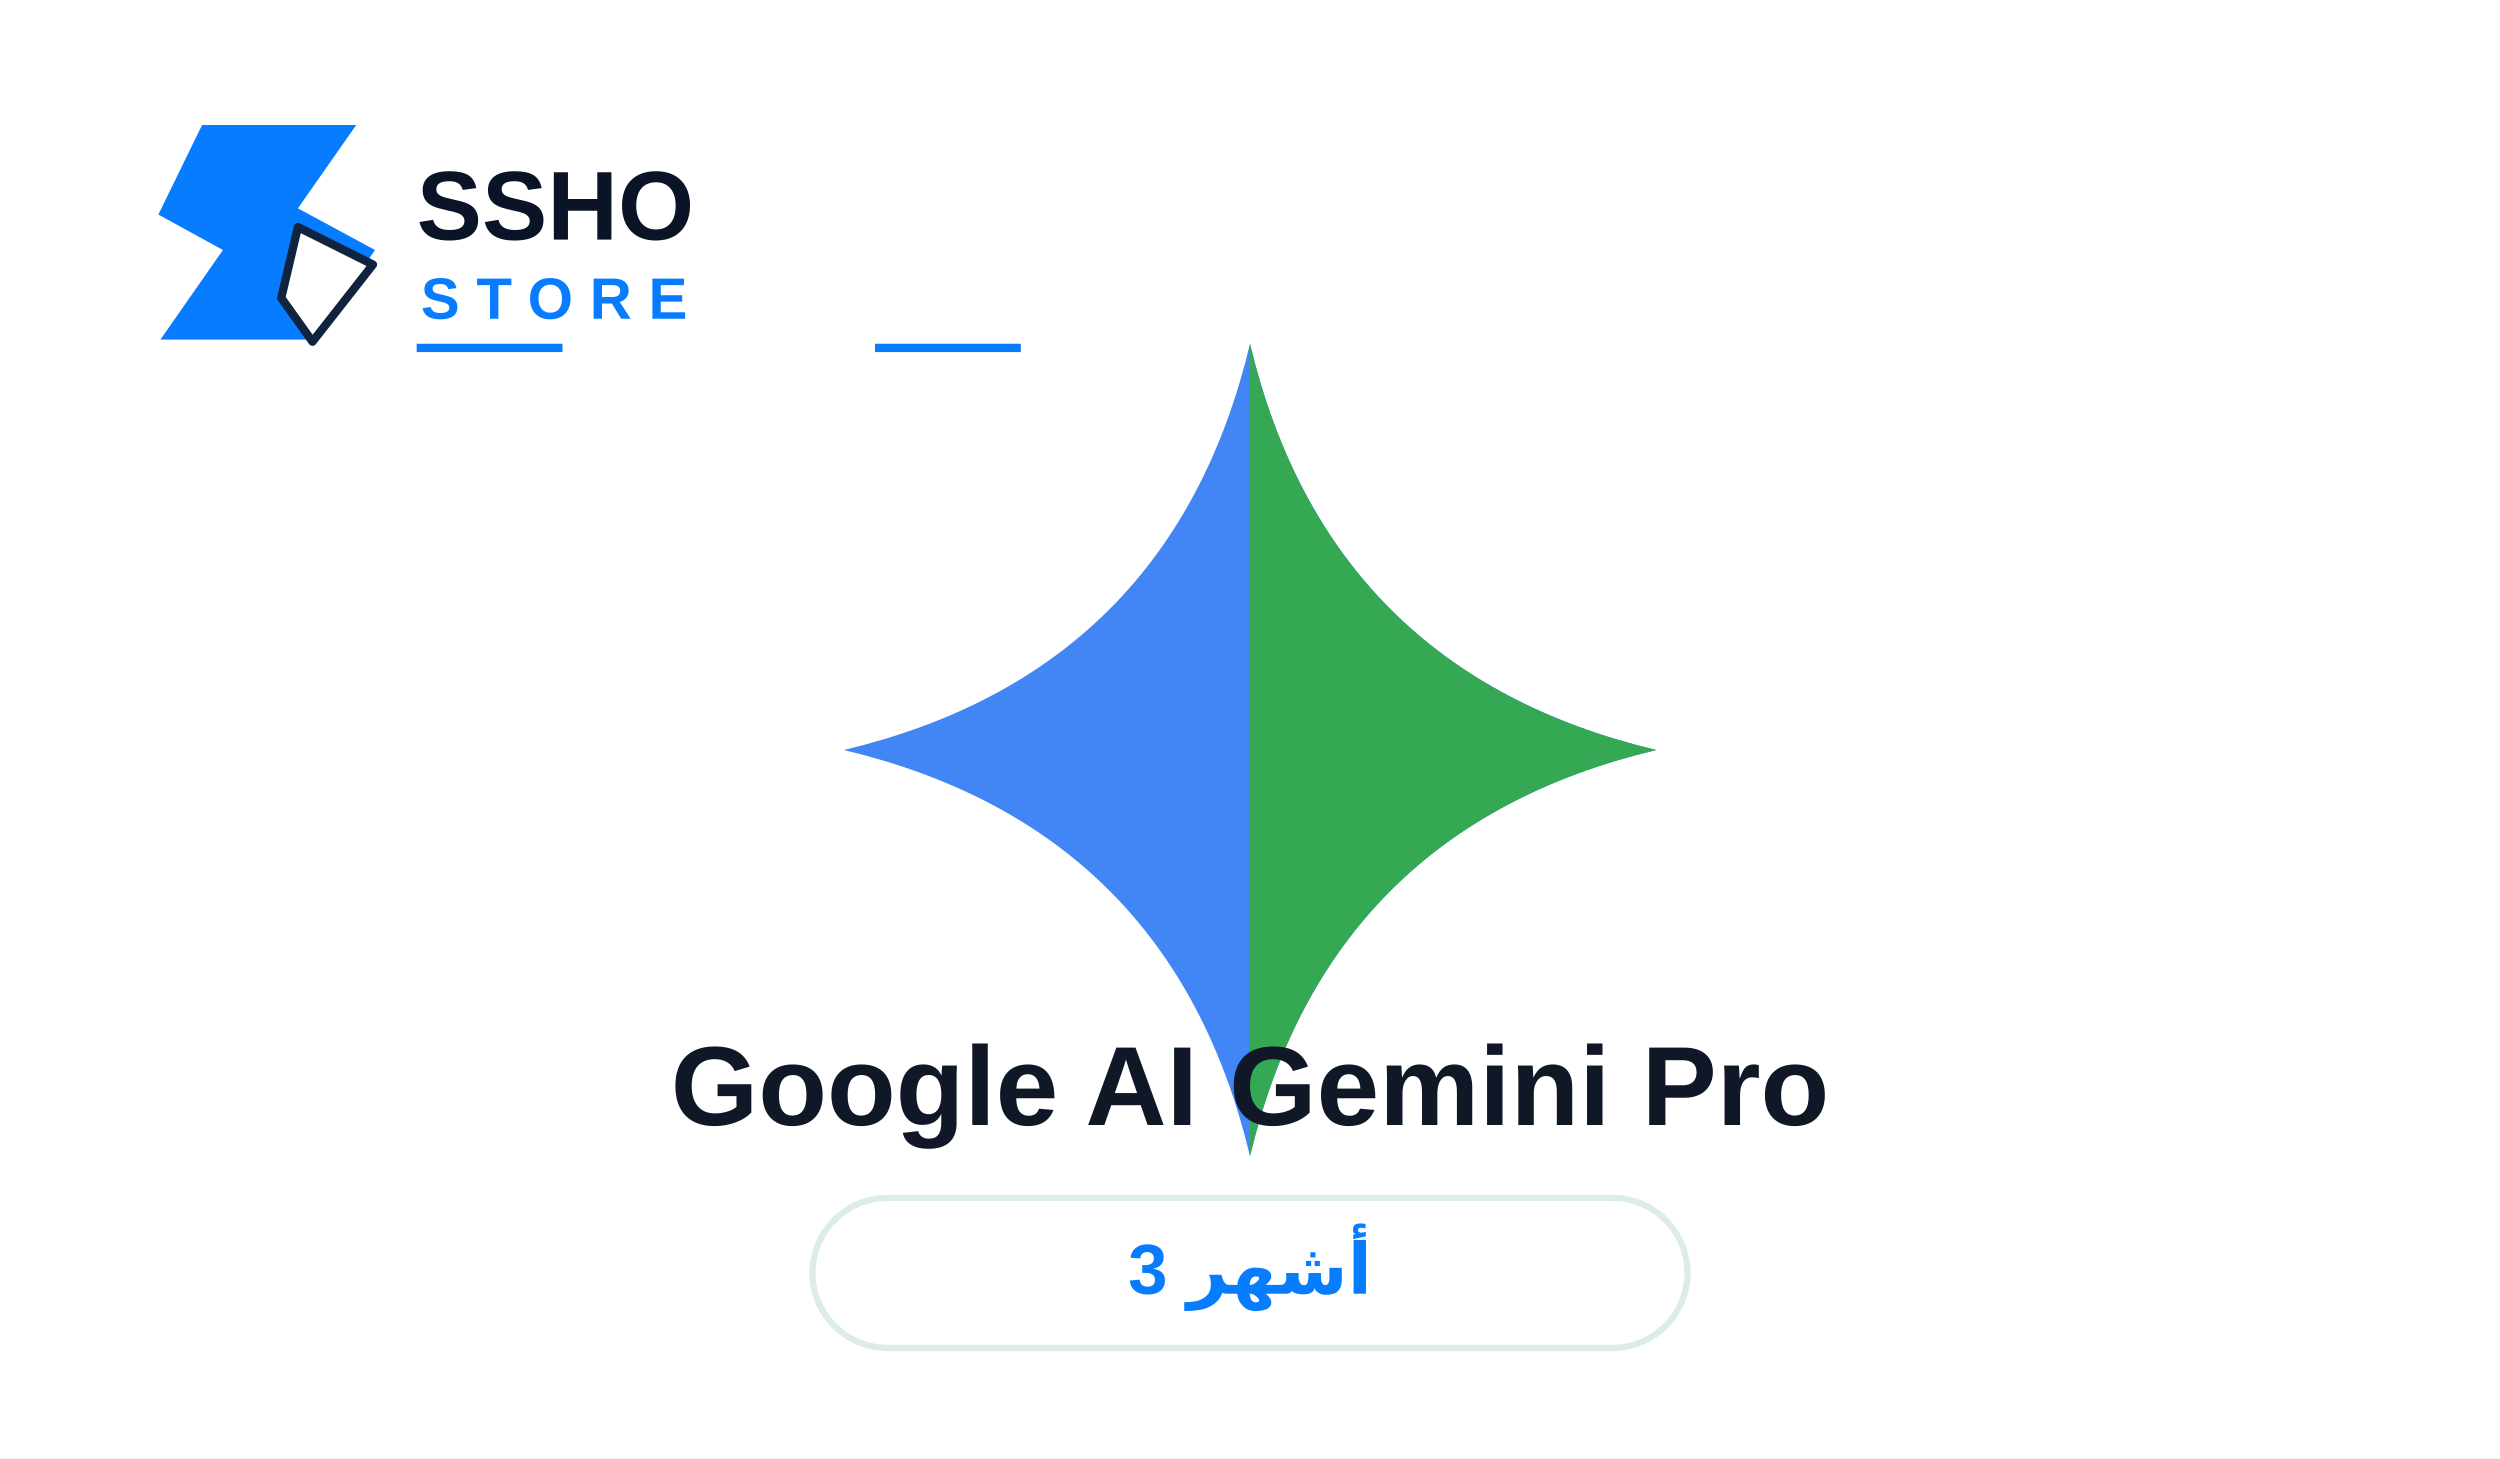
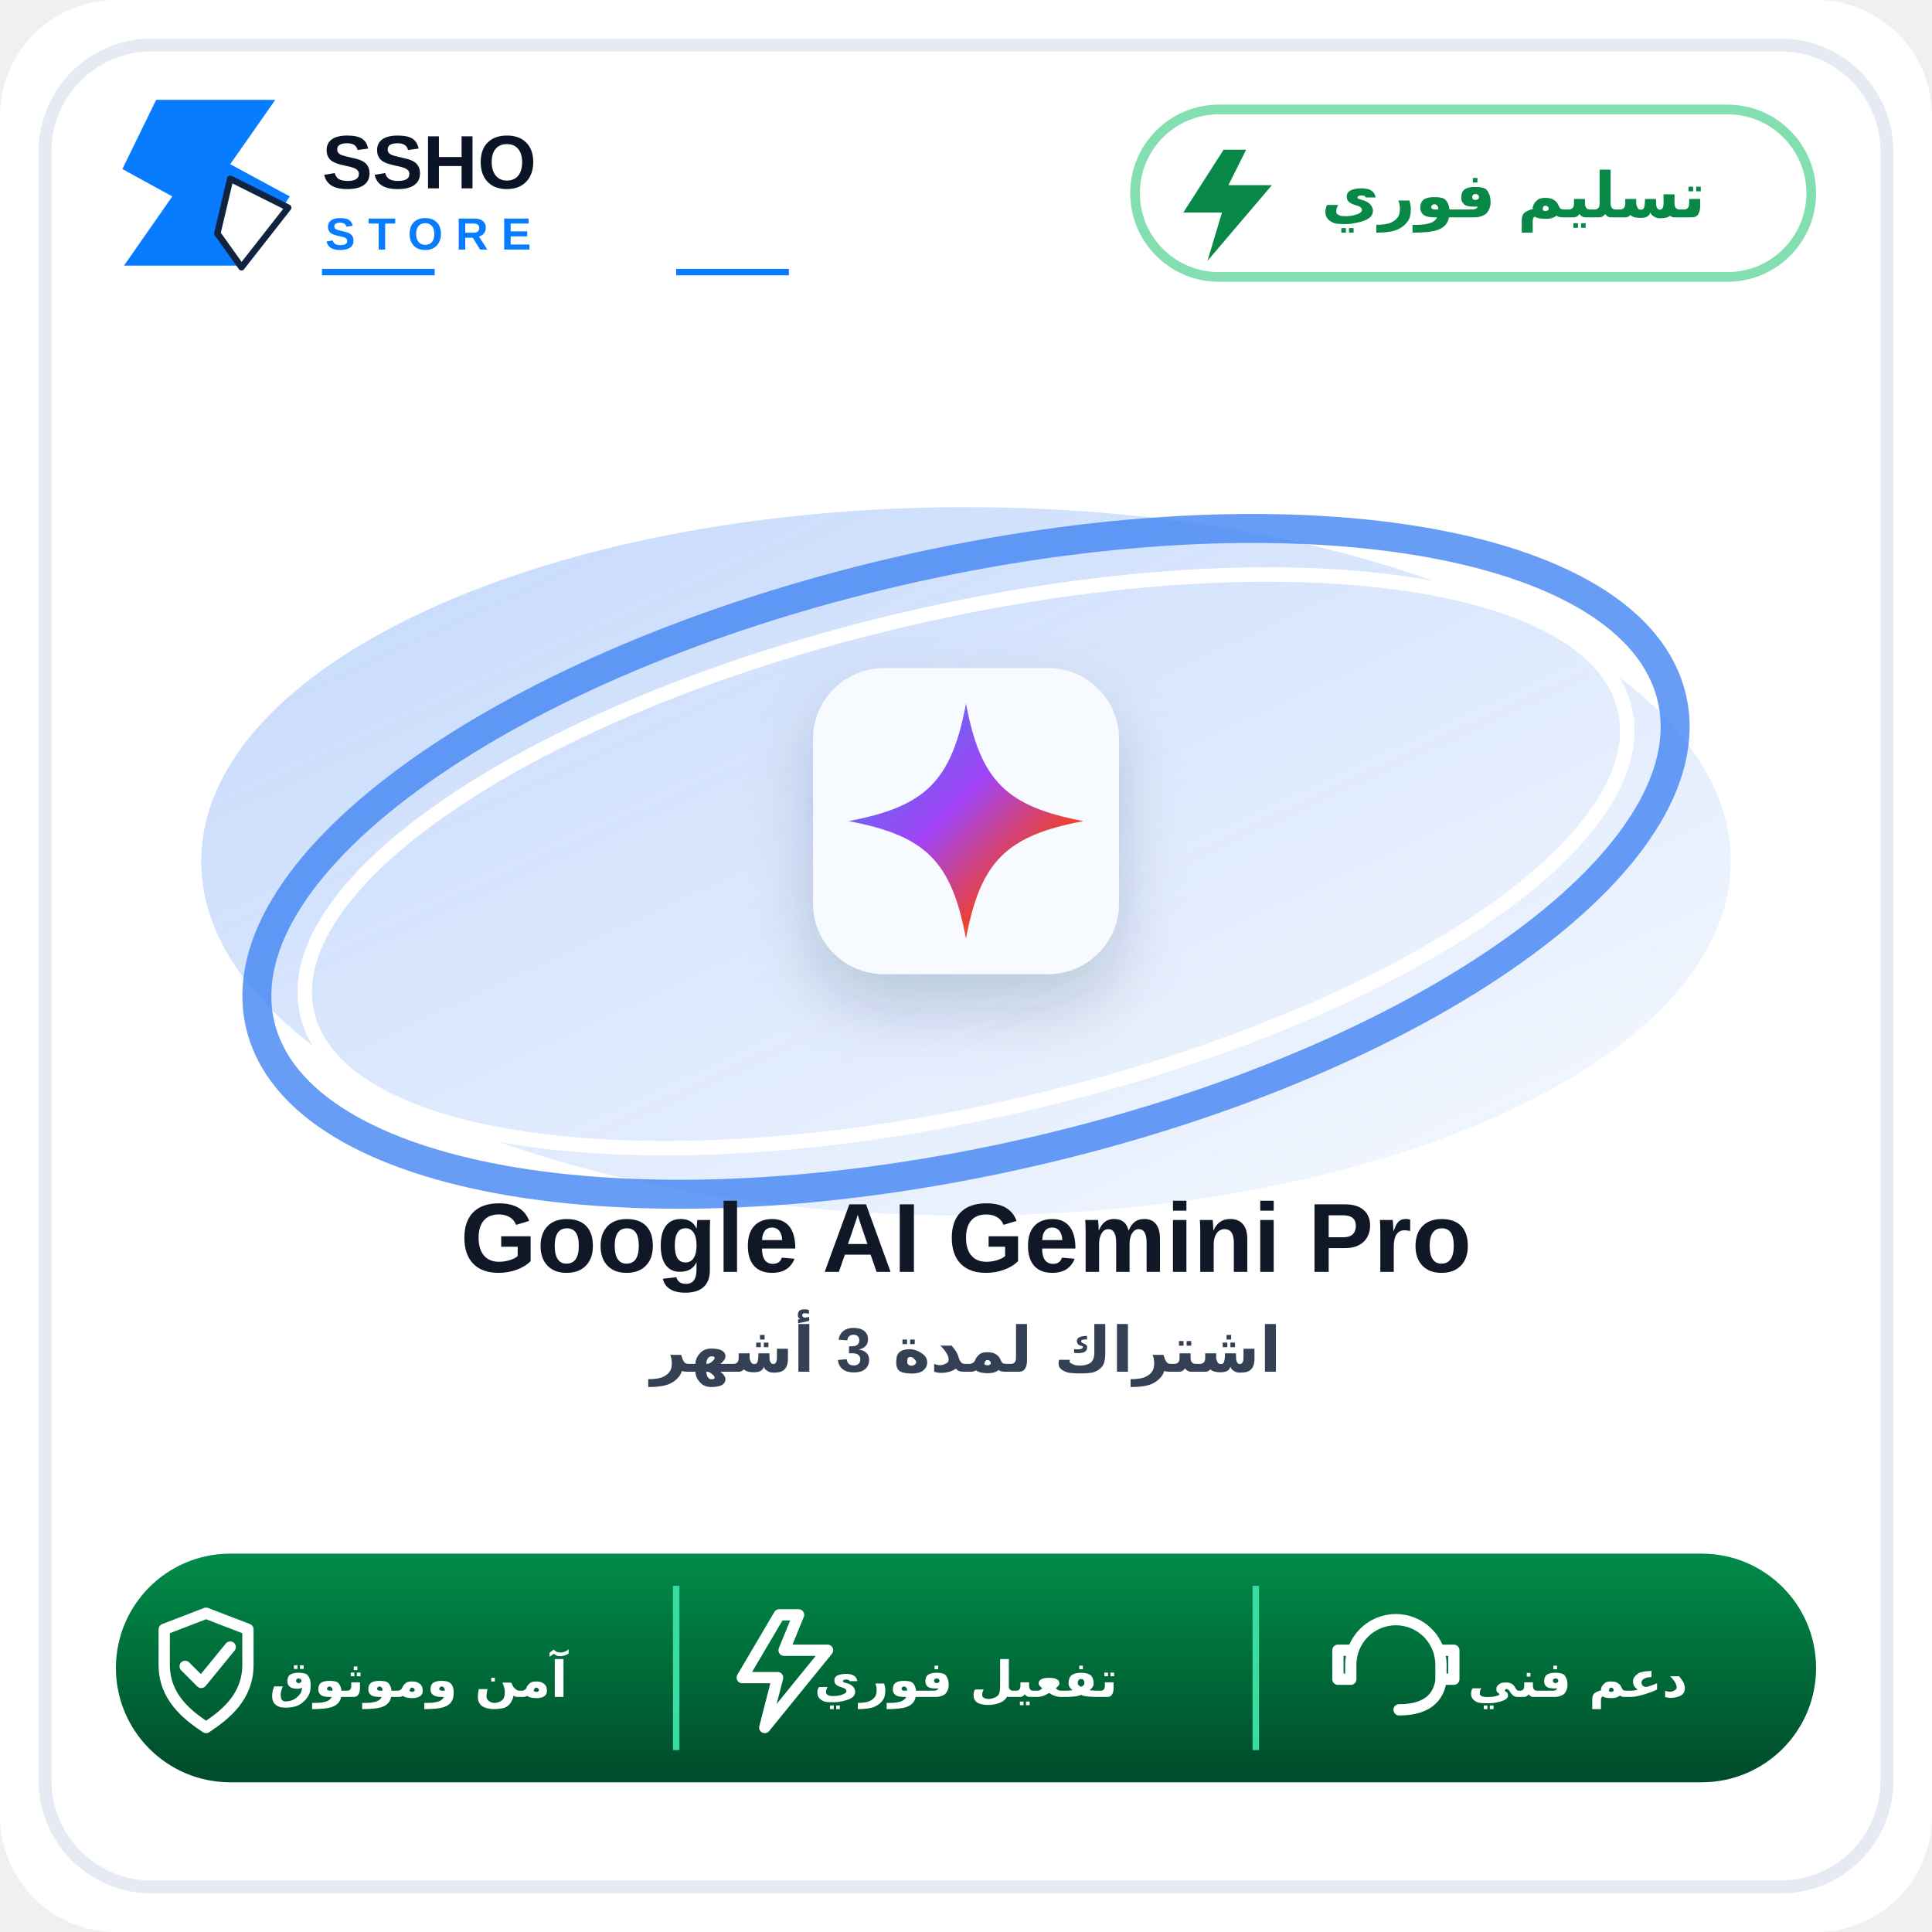
- <svg xmlns="http://www.w3.org/2000/svg" width="1200" height="700" viewBox="0 0 1200 700" role="img" aria-label="Google AI Gemini Pro - 3 أشهر">
-   <rect width="1200" height="700" fill="#fff" />
-   <g transform="translate(65 48)">
-     <path d="M32 12h74l-28 40 37 20-29 43H12l30-43-31-17Z" fill="#087cff" />
+ <svg xmlns="http://www.w3.org/2000/svg" width="1200" height="1200" viewBox="0 0 1200 1200" role="img" aria-label="Google AI Gemini Pro - 3 أشهر">
+   <defs>
+     <linearGradient id="orb" x1="0" y1="0" x2="1" y2="1">
+       <stop stop-color="#4285f4" stop-opacity=".32" />
+       <stop offset="1" stop-color="#4285f4" stop-opacity=".04" />
+     </linearGradient>
+     <linearGradient id="green" x1="0" y1="0" x2="0" y2="1">
+       <stop stop-color="#008c48" />
+       <stop offset="1" stop-color="#004a2a" />
+     </linearGradient>
+     <linearGradient id="canva" x1="0" y1="0" x2="1" y2="1">
+       <stop stop-color="#00c4cc" />
+       <stop offset=".55" stop-color="#3564ff" />
+       <stop offset="1" stop-color="#7d2ae8" />
+     </linearGradient>
+     <linearGradient id="gem" x1="0" y1="0" x2="1" y2="1">
+       <stop stop-color="#4285f4" />
+       <stop offset=".45" stop-color="#a142f4" />
+       <stop offset=".72" stop-color="#ea4335" />
+       <stop offset="1" stop-color="#fbbc04" />
+     </linearGradient>
+     <filter id="shadow" x="-30%" y="-30%" width="160%" height="170%">
+       <feDropShadow dx="0" dy="20" stdDeviation="20" flood-color="#15223a" flood-opacity=".18" />
+     </filter>
+   </defs>
+   <rect width="1200" height="1200" rx="72" fill="#fff" />
+   <rect x="28" y="28" width="1144" height="1144" rx="66" fill="#fff" stroke="#e5eaf3" stroke-width="8" />
+   <g transform="translate(65 50)">
+     <path d="M32 12h74L78 52l37 20-29 43H12l30-43-31-17Z" fill="#087cff" />
    <path d="M78 61 114 79 85 116 70 95Z" fill="#fff" stroke="#10243f" stroke-width="4" stroke-linejoin="round" />
    <text x="135" y="67" font-family="Arial,sans-serif" font-size="47" font-weight="900" fill="#0b1426">SSHO</text>
    <text x="137" y="105" font-family="Arial,sans-serif" font-size="28" font-weight="800" letter-spacing="8" fill="#087cff">STORE</text>
    <path d="M135 119h70M355 119h70" stroke="#087cff" stroke-width="4" />
  </g>
-   <path d="M600 165 C625 270 690 335 795 360 C690 385 625 450 600 555 C575 450 510 385 405 360 C510 335 575 270 600 165Z" fill="#4285F4" />
-   <path d="M600 165 C625 270 690 335 795 360 C690 385 625 450 600 555Z" fill="#34A853" />
-   <text x="600" y="540" text-anchor="middle" font-family="Arial,sans-serif" font-size="54" font-weight="800" fill="#101827">Google AI Gemini Pro</text>
-   <rect x="390" y="575" width="420" height="72" rx="36" fill="#fff" stroke="#dcece6" stroke-width="3" />
-   <text x="600" y="621" text-anchor="middle" font-family="Arial,sans-serif" font-size="34" font-weight="700" fill="#087cff">3 أشهر</text>
+   <rect x="705" y="68" width="420" height="104" rx="52" fill="#fff" stroke="#83dfb0" stroke-width="6" />
+   <path d="M760 93l-25 39h24l-9 30 40-47h-27l11-22Z" fill="#078847" />
+   <text x="940" y="135" text-anchor="middle" font-family="Arial,sans-serif" font-size="39" font-weight="800" fill="#078847">تسليم فوري</text>
+   <ellipse cx="600" cy="535" rx="475" ry="220" fill="url(#orb)" />
+   <ellipse cx="600" cy="535" rx="450" ry="185" fill="none" stroke="#4285f4" stroke-opacity=".8" stroke-width="18" transform="rotate(-13 600 535)" />
+   <ellipse cx="600" cy="535" rx="420" ry="155" fill="none" stroke="#fff" stroke-width="9" transform="rotate(-13 600 535)" />
+   <g transform="translate(600 510)" filter="url(#shadow)">
+     <rect x="-95" y="-95" width="190" height="190" rx="44" fill="#f7faff" />
+     <path d="M0 -73C9-25 25-9 73 0 25 9 9 25 0 73-9 25-25 9-73 0-25-9-9-25 0-73Z" fill="url(#gem)" />
+   </g>
+   <text x="600" y="790" text-anchor="middle" font-family="Arial,sans-serif" font-size="61" font-weight="900" fill="#101827">Google AI Gemini Pro</text>
+   <text x="600" y="852" text-anchor="middle" font-family="Arial,sans-serif" font-size="39" font-weight="700" fill="#344054">اشتراك لمدة  3 أشهر</text>
+   <rect x="72" y="965" width="1056" height="142" rx="71" fill="url(#green)" />
+   <path d="M420 985v102M780 985v102" stroke="#39dca1" stroke-width="4" />
+   <g fill="none" stroke="#fff" stroke-width="7" stroke-linecap="round" stroke-linejoin="round">
+     <path d="M128 1002l26 10v22c0 20-14 31-26 39-12-8-26-19-26-39v-22Z" />
+     <path d="m115 1035 10 10 18-22" />
+     <path d="M484 1003l-23 39h22l-8 31 39-48h-27l9-22Z" />
+     <path d="M839 1043v-9a28 28 0 0 1 56 0v9M839 1043h-8v-18h8M895 1043h8v-18h-8M895 1044c-2 13-12 18-26 18" />
+   </g>
+   <text x="260" y="1054" text-anchor="middle" font-family="Arial,sans-serif" font-size="31" font-weight="700" fill="#fff">آمن وموثوق</text>
+   <text x="600" y="1054" text-anchor="middle" font-family="Arial,sans-serif" font-size="31" font-weight="700" fill="#fff">تفعيل فوري</text>
+   <text x="980" y="1054" text-anchor="middle" font-family="Arial,sans-serif" font-size="31" font-weight="700" fill="#fff">دعم فني</text>
</svg>
